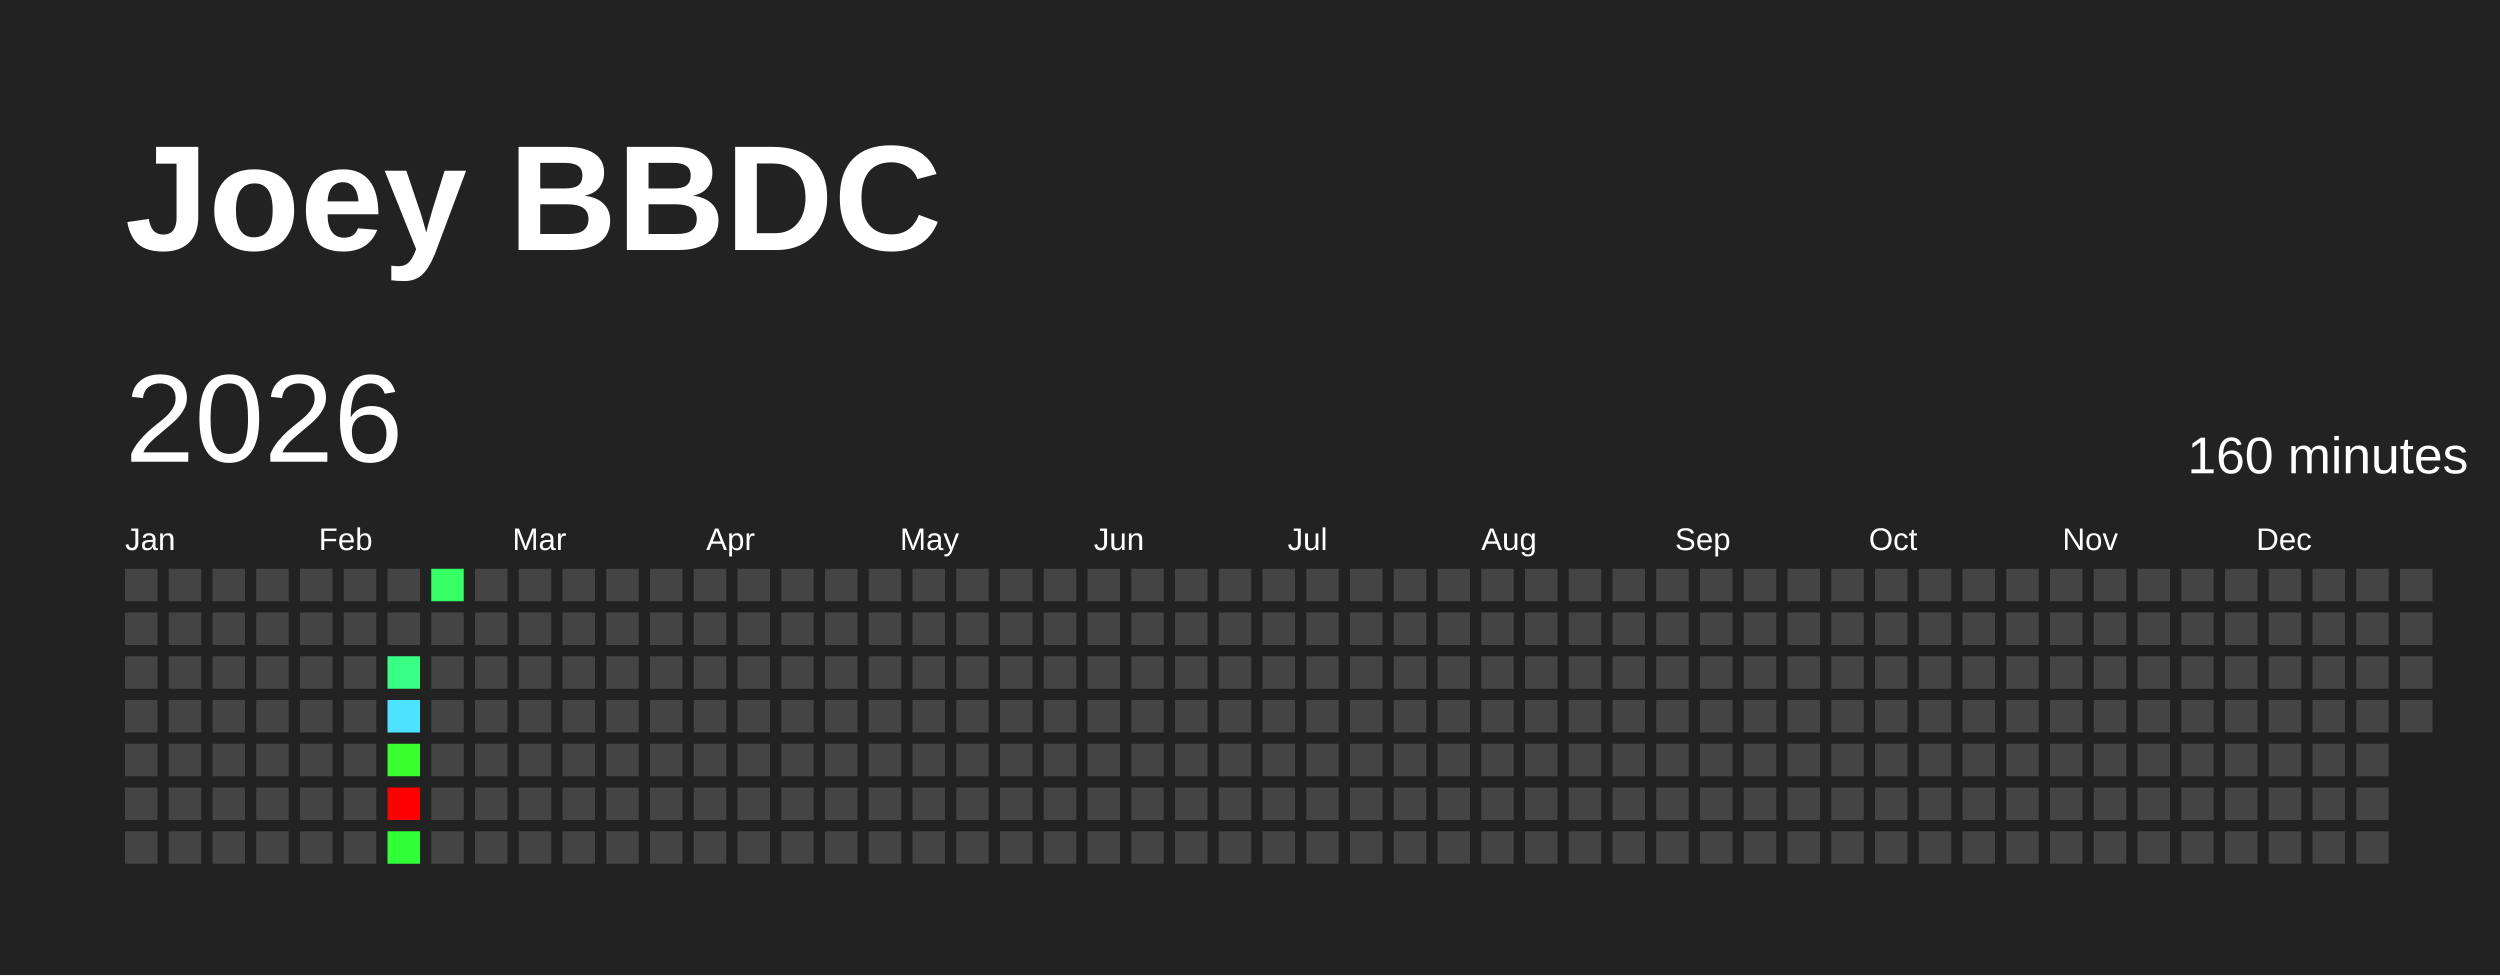
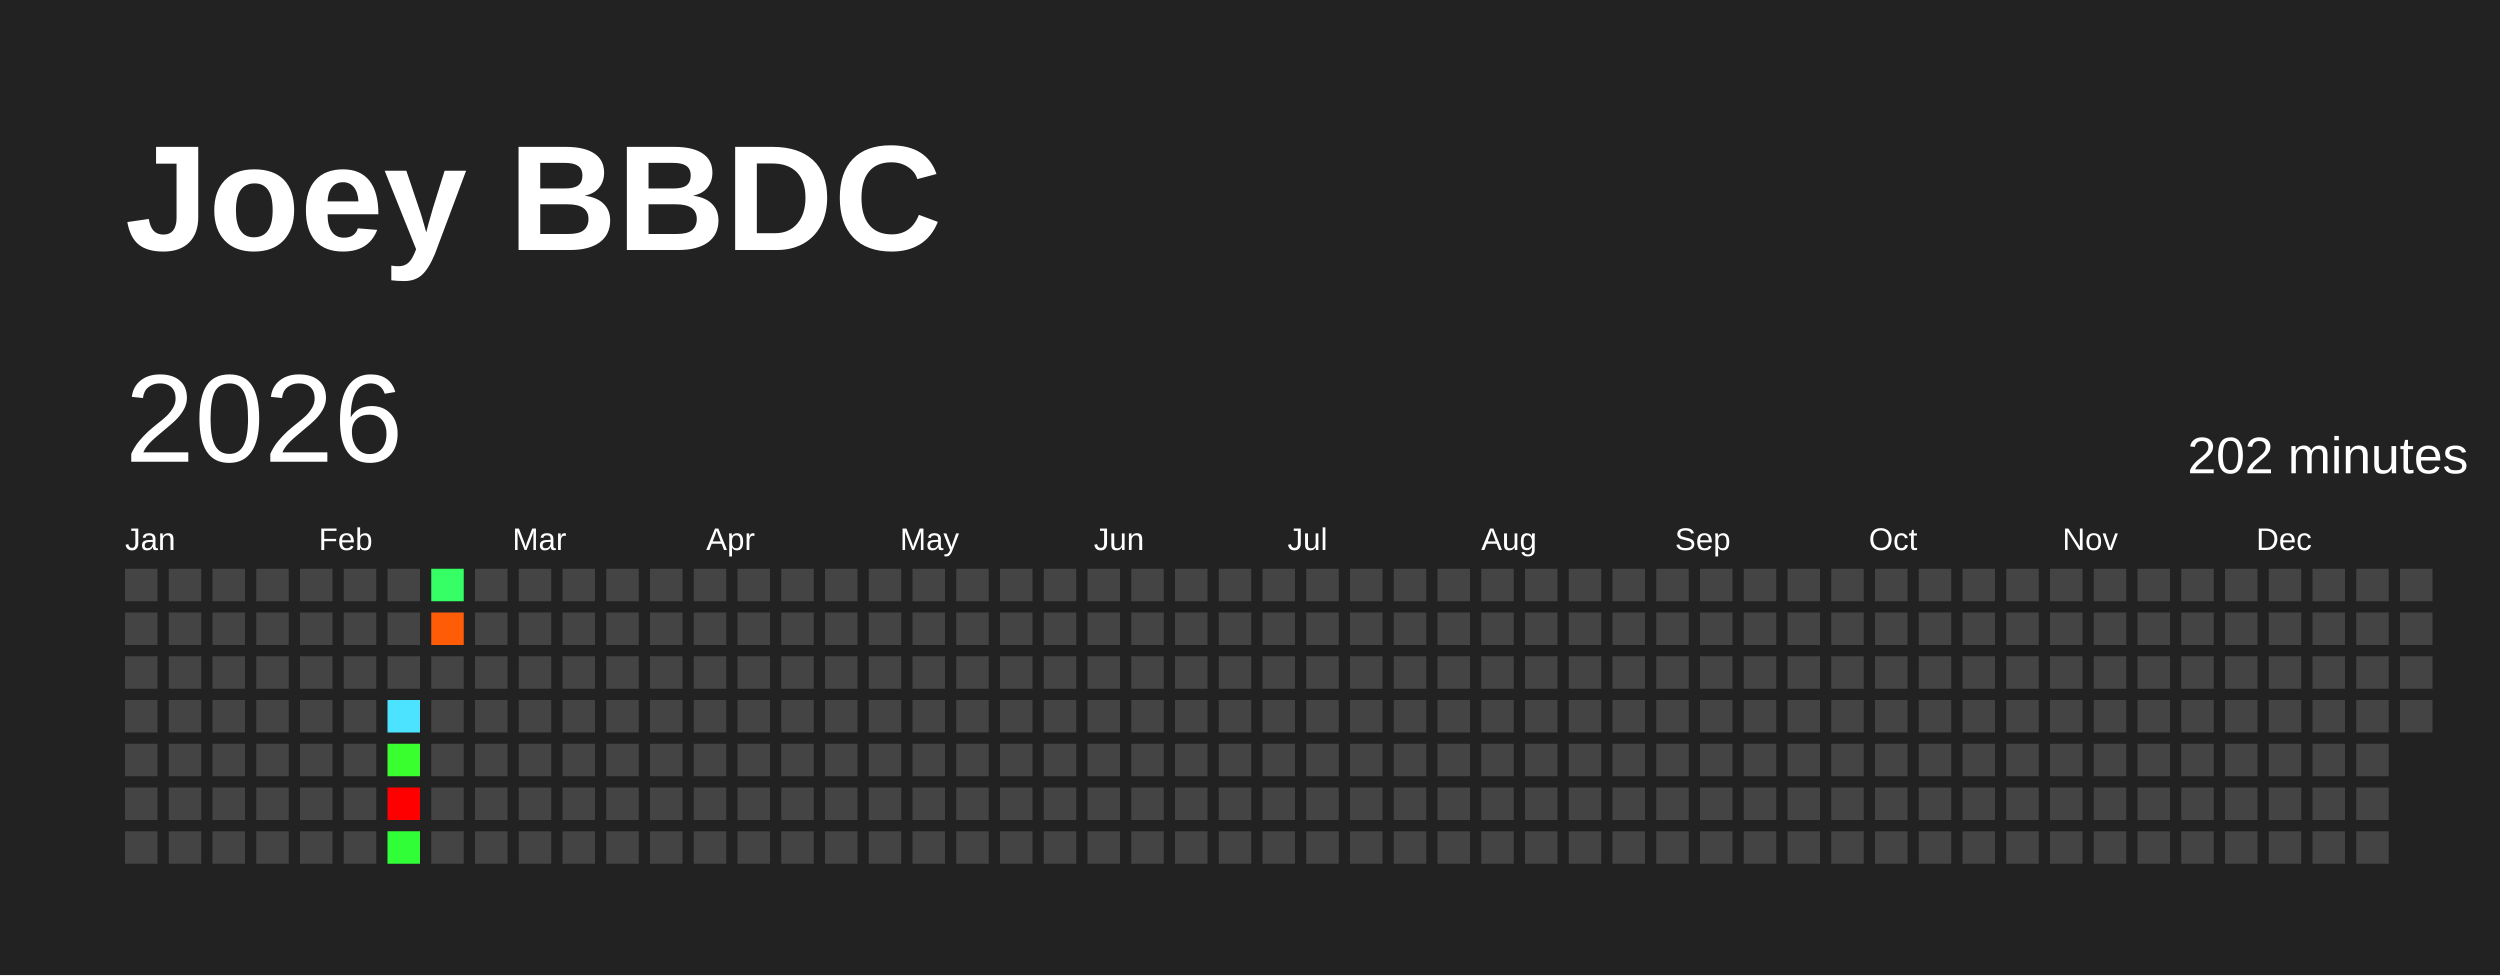
<svg xmlns="http://www.w3.org/2000/svg" baseProfile="full" height="78mm" version="1.1" viewBox="0,0,200,78" width="200mm">
  <defs />
  <rect fill="#222222" height="78" width="200" x="0" y="0" />
  <text fill="#FFFFFF" style="font-size:12px; font-family:Arial; font-weight:bold;" x="10" y="20">Joey BBDC</text>
  <text dominant-baseline="hanging" fill="#FFFFFF" style="font-size:10.0px; font-family:Arial;" x="10" y="30">2026</text>
-   <text dominant-baseline="hanging" fill="#FFFFFF" style="font-size:4.125px; font-family:Arial;" x="175" y="35">160 minutes</text>
+   <text dominant-baseline="hanging" fill="#FFFFFF" style="font-size:4.125px; font-family:Arial;" x="175" y="35">202 minutes</text>
  <text fill="#FFFFFF" style="font-size:2.5px; font-family:Arial" x="10.0" y="44">Jan</text>
  <text fill="#FFFFFF" style="font-size:2.5px; font-family:Arial" x="25.5" y="44">Feb</text>
  <text fill="#FFFFFF" style="font-size:2.5px; font-family:Arial" x="41.0" y="44">Mar</text>
  <text fill="#FFFFFF" style="font-size:2.5px; font-family:Arial" x="56.5" y="44">Apr</text>
  <text fill="#FFFFFF" style="font-size:2.5px; font-family:Arial" x="72.0" y="44">May</text>
  <text fill="#FFFFFF" style="font-size:2.5px; font-family:Arial" x="87.5" y="44">Jun</text>
  <text fill="#FFFFFF" style="font-size:2.5px; font-family:Arial" x="103.0" y="44">Jul</text>
  <text fill="#FFFFFF" style="font-size:2.5px; font-family:Arial" x="118.5" y="44">Aug</text>
  <text fill="#FFFFFF" style="font-size:2.5px; font-family:Arial" x="134.0" y="44">Sep</text>
  <text fill="#FFFFFF" style="font-size:2.5px; font-family:Arial" x="149.5" y="44">Oct</text>
  <text fill="#FFFFFF" style="font-size:2.5px; font-family:Arial" x="165.0" y="44">Nov</text>
  <text fill="#FFFFFF" style="font-size:2.5px; font-family:Arial" x="180.5" y="44">Dec</text>
  <rect fill="#444444" height="2.6" width="2.6" x="10.0" y="45.5" />
  <rect fill="#444444" height="2.6" width="2.6" x="10.0" y="49.0" />
  <rect fill="#444444" height="2.6" width="2.6" x="10.0" y="52.5" />
  <rect fill="#444444" height="2.6" width="2.6" x="10.0" y="56.0" />
  <rect fill="#444444" height="2.6" width="2.6" x="10.0" y="59.5" />
  <rect fill="#444444" height="2.6" width="2.6" x="10.0" y="63.0" />
  <rect fill="#444444" height="2.6" width="2.6" x="10.0" y="66.5" />
  <rect fill="#444444" height="2.6" width="2.6" x="13.5" y="45.5" />
  <rect fill="#444444" height="2.6" width="2.6" x="13.5" y="49.0" />
  <rect fill="#444444" height="2.6" width="2.6" x="13.5" y="52.5" />
  <rect fill="#444444" height="2.6" width="2.6" x="13.5" y="56.0" />
  <rect fill="#444444" height="2.6" width="2.6" x="13.5" y="59.5" />
  <rect fill="#444444" height="2.6" width="2.6" x="13.5" y="63.0" />
  <rect fill="#444444" height="2.6" width="2.6" x="13.5" y="66.5" />
  <rect fill="#444444" height="2.6" width="2.6" x="17.0" y="45.5" />
  <rect fill="#444444" height="2.6" width="2.6" x="17.0" y="49.0" />
  <rect fill="#444444" height="2.6" width="2.6" x="17.0" y="52.5" />
  <rect fill="#444444" height="2.6" width="2.6" x="17.0" y="56.0" />
  <rect fill="#444444" height="2.6" width="2.6" x="17.0" y="59.5" />
  <rect fill="#444444" height="2.6" width="2.6" x="17.0" y="63.0" />
  <rect fill="#444444" height="2.6" width="2.6" x="17.0" y="66.5" />
  <rect fill="#444444" height="2.6" width="2.6" x="20.5" y="45.5" />
  <rect fill="#444444" height="2.6" width="2.6" x="20.5" y="49.0" />
  <rect fill="#444444" height="2.6" width="2.6" x="20.5" y="52.5" />
  <rect fill="#444444" height="2.6" width="2.6" x="20.5" y="56.0" />
  <rect fill="#444444" height="2.6" width="2.6" x="20.5" y="59.5" />
  <rect fill="#444444" height="2.6" width="2.6" x="20.5" y="63.0" />
  <rect fill="#444444" height="2.6" width="2.6" x="20.5" y="66.5" />
  <rect fill="#444444" height="2.6" width="2.6" x="24.0" y="45.5" />
  <rect fill="#444444" height="2.6" width="2.6" x="24.0" y="49.0" />
  <rect fill="#444444" height="2.6" width="2.6" x="24.0" y="52.5" />
  <rect fill="#444444" height="2.6" width="2.6" x="24.0" y="56.0" />
  <rect fill="#444444" height="2.6" width="2.6" x="24.0" y="59.5" />
  <rect fill="#444444" height="2.6" width="2.6" x="24.0" y="63.0" />
  <rect fill="#444444" height="2.6" width="2.6" x="24.0" y="66.5" />
  <rect fill="#444444" height="2.6" width="2.6" x="27.5" y="45.5" />
  <rect fill="#444444" height="2.6" width="2.6" x="27.5" y="49.0" />
  <rect fill="#444444" height="2.6" width="2.6" x="27.5" y="52.5" />
  <rect fill="#444444" height="2.6" width="2.6" x="27.5" y="56.0" />
  <rect fill="#444444" height="2.6" width="2.6" x="27.5" y="59.5" />
  <rect fill="#444444" height="2.6" width="2.6" x="27.5" y="63.0" />
  <rect fill="#444444" height="2.6" width="2.6" x="27.5" y="66.5" />
  <rect fill="#444444" height="2.6" width="2.6" x="31.0" y="45.5" />
  <rect fill="#444444" height="2.6" width="2.6" x="31.0" y="49.0" />
-   <rect fill="#38ff84" height="2.6" width="2.6" x="31.0" y="52.5" />
+   <rect fill="#444444" height="2.6" width="2.6" x="31.0" y="52.5" />
  <rect fill="#4be3ff" height="2.6" width="2.6" x="31.0" y="56.0" />
  <rect fill="#3aff2e" height="2.6" width="2.6" x="31.0" y="59.5" />
  <rect fill="red" height="2.6" width="2.6" x="31.0" y="63.0" />
  <rect fill="#30ff38" height="2.6" width="2.6" x="31.0" y="66.5" />
  <rect fill="#35ff64" height="2.6" width="2.6" x="34.5" y="45.5" />
-   <rect fill="#444444" height="2.6" width="2.6" x="34.5" y="49.0" />
+   <rect fill="#ff5c08" height="2.6" width="2.6" x="34.5" y="49.0" />
  <rect fill="#444444" height="2.6" width="2.6" x="34.5" y="52.5" />
  <rect fill="#444444" height="2.6" width="2.6" x="34.5" y="56.0" />
  <rect fill="#444444" height="2.6" width="2.6" x="34.5" y="59.5" />
  <rect fill="#444444" height="2.6" width="2.6" x="34.5" y="63.0" />
  <rect fill="#444444" height="2.6" width="2.6" x="34.5" y="66.5" />
  <rect fill="#444444" height="2.6" width="2.6" x="38.0" y="45.5" />
  <rect fill="#444444" height="2.6" width="2.6" x="38.0" y="49.0" />
  <rect fill="#444444" height="2.6" width="2.6" x="38.0" y="52.5" />
  <rect fill="#444444" height="2.6" width="2.6" x="38.0" y="56.0" />
  <rect fill="#444444" height="2.6" width="2.6" x="38.0" y="59.5" />
  <rect fill="#444444" height="2.6" width="2.6" x="38.0" y="63.0" />
  <rect fill="#444444" height="2.6" width="2.6" x="38.0" y="66.5" />
  <rect fill="#444444" height="2.6" width="2.6" x="41.5" y="45.5" />
  <rect fill="#444444" height="2.6" width="2.6" x="41.5" y="49.0" />
  <rect fill="#444444" height="2.6" width="2.6" x="41.5" y="52.5" />
  <rect fill="#444444" height="2.6" width="2.6" x="41.5" y="56.0" />
  <rect fill="#444444" height="2.6" width="2.6" x="41.5" y="59.5" />
  <rect fill="#444444" height="2.6" width="2.6" x="41.5" y="63.0" />
  <rect fill="#444444" height="2.6" width="2.6" x="41.5" y="66.5" />
  <rect fill="#444444" height="2.6" width="2.6" x="45.0" y="45.5" />
  <rect fill="#444444" height="2.6" width="2.6" x="45.0" y="49.0" />
  <rect fill="#444444" height="2.6" width="2.6" x="45.0" y="52.5" />
  <rect fill="#444444" height="2.6" width="2.6" x="45.0" y="56.0" />
  <rect fill="#444444" height="2.6" width="2.6" x="45.0" y="59.5" />
  <rect fill="#444444" height="2.6" width="2.6" x="45.0" y="63.0" />
  <rect fill="#444444" height="2.6" width="2.6" x="45.0" y="66.5" />
  <rect fill="#444444" height="2.6" width="2.6" x="48.5" y="45.5" />
  <rect fill="#444444" height="2.6" width="2.6" x="48.5" y="49.0" />
  <rect fill="#444444" height="2.6" width="2.6" x="48.5" y="52.5" />
  <rect fill="#444444" height="2.6" width="2.6" x="48.5" y="56.0" />
  <rect fill="#444444" height="2.6" width="2.6" x="48.5" y="59.5" />
  <rect fill="#444444" height="2.6" width="2.6" x="48.5" y="63.0" />
  <rect fill="#444444" height="2.6" width="2.6" x="48.5" y="66.5" />
  <rect fill="#444444" height="2.6" width="2.6" x="52.0" y="45.5" />
  <rect fill="#444444" height="2.6" width="2.6" x="52.0" y="49.0" />
  <rect fill="#444444" height="2.6" width="2.6" x="52.0" y="52.5" />
  <rect fill="#444444" height="2.6" width="2.6" x="52.0" y="56.0" />
  <rect fill="#444444" height="2.6" width="2.6" x="52.0" y="59.5" />
  <rect fill="#444444" height="2.6" width="2.6" x="52.0" y="63.0" />
  <rect fill="#444444" height="2.6" width="2.6" x="52.0" y="66.5" />
  <rect fill="#444444" height="2.6" width="2.6" x="55.5" y="45.5" />
  <rect fill="#444444" height="2.6" width="2.6" x="55.5" y="49.0" />
  <rect fill="#444444" height="2.6" width="2.6" x="55.5" y="52.5" />
  <rect fill="#444444" height="2.6" width="2.6" x="55.5" y="56.0" />
  <rect fill="#444444" height="2.6" width="2.6" x="55.5" y="59.5" />
  <rect fill="#444444" height="2.6" width="2.6" x="55.5" y="63.0" />
  <rect fill="#444444" height="2.6" width="2.6" x="55.5" y="66.5" />
  <rect fill="#444444" height="2.6" width="2.6" x="59.0" y="45.5" />
  <rect fill="#444444" height="2.6" width="2.6" x="59.0" y="49.0" />
  <rect fill="#444444" height="2.6" width="2.6" x="59.0" y="52.5" />
  <rect fill="#444444" height="2.6" width="2.6" x="59.0" y="56.0" />
  <rect fill="#444444" height="2.6" width="2.6" x="59.0" y="59.5" />
  <rect fill="#444444" height="2.6" width="2.6" x="59.0" y="63.0" />
  <rect fill="#444444" height="2.6" width="2.6" x="59.0" y="66.5" />
  <rect fill="#444444" height="2.6" width="2.6" x="62.5" y="45.5" />
  <rect fill="#444444" height="2.6" width="2.6" x="62.5" y="49.0" />
  <rect fill="#444444" height="2.6" width="2.6" x="62.5" y="52.5" />
  <rect fill="#444444" height="2.6" width="2.6" x="62.5" y="56.0" />
  <rect fill="#444444" height="2.6" width="2.6" x="62.5" y="59.5" />
  <rect fill="#444444" height="2.6" width="2.6" x="62.5" y="63.0" />
  <rect fill="#444444" height="2.6" width="2.6" x="62.5" y="66.5" />
  <rect fill="#444444" height="2.6" width="2.6" x="66.0" y="45.5" />
  <rect fill="#444444" height="2.6" width="2.6" x="66.0" y="49.0" />
  <rect fill="#444444" height="2.6" width="2.6" x="66.0" y="52.5" />
  <rect fill="#444444" height="2.6" width="2.6" x="66.0" y="56.0" />
  <rect fill="#444444" height="2.6" width="2.6" x="66.0" y="59.5" />
  <rect fill="#444444" height="2.6" width="2.6" x="66.0" y="63.0" />
  <rect fill="#444444" height="2.6" width="2.6" x="66.0" y="66.5" />
  <rect fill="#444444" height="2.6" width="2.6" x="69.5" y="45.5" />
  <rect fill="#444444" height="2.6" width="2.6" x="69.5" y="49.0" />
  <rect fill="#444444" height="2.6" width="2.6" x="69.5" y="52.5" />
  <rect fill="#444444" height="2.6" width="2.6" x="69.5" y="56.0" />
  <rect fill="#444444" height="2.6" width="2.6" x="69.5" y="59.5" />
  <rect fill="#444444" height="2.6" width="2.6" x="69.5" y="63.0" />
  <rect fill="#444444" height="2.6" width="2.6" x="69.5" y="66.5" />
  <rect fill="#444444" height="2.6" width="2.6" x="73.0" y="45.5" />
  <rect fill="#444444" height="2.6" width="2.6" x="73.0" y="49.0" />
  <rect fill="#444444" height="2.6" width="2.6" x="73.0" y="52.5" />
  <rect fill="#444444" height="2.6" width="2.6" x="73.0" y="56.0" />
  <rect fill="#444444" height="2.6" width="2.6" x="73.0" y="59.5" />
  <rect fill="#444444" height="2.6" width="2.6" x="73.0" y="63.0" />
  <rect fill="#444444" height="2.6" width="2.6" x="73.0" y="66.5" />
  <rect fill="#444444" height="2.6" width="2.6" x="76.5" y="45.5" />
  <rect fill="#444444" height="2.6" width="2.6" x="76.5" y="49.0" />
  <rect fill="#444444" height="2.6" width="2.6" x="76.5" y="52.5" />
  <rect fill="#444444" height="2.6" width="2.6" x="76.5" y="56.0" />
  <rect fill="#444444" height="2.6" width="2.6" x="76.5" y="59.5" />
  <rect fill="#444444" height="2.6" width="2.6" x="76.5" y="63.0" />
  <rect fill="#444444" height="2.6" width="2.6" x="76.5" y="66.5" />
  <rect fill="#444444" height="2.6" width="2.6" x="80.0" y="45.5" />
  <rect fill="#444444" height="2.6" width="2.6" x="80.0" y="49.0" />
  <rect fill="#444444" height="2.6" width="2.6" x="80.0" y="52.5" />
  <rect fill="#444444" height="2.6" width="2.6" x="80.0" y="56.0" />
  <rect fill="#444444" height="2.6" width="2.6" x="80.0" y="59.5" />
  <rect fill="#444444" height="2.6" width="2.6" x="80.0" y="63.0" />
  <rect fill="#444444" height="2.6" width="2.6" x="80.0" y="66.5" />
  <rect fill="#444444" height="2.6" width="2.6" x="83.5" y="45.5" />
  <rect fill="#444444" height="2.6" width="2.6" x="83.5" y="49.0" />
  <rect fill="#444444" height="2.6" width="2.6" x="83.5" y="52.5" />
  <rect fill="#444444" height="2.6" width="2.6" x="83.5" y="56.0" />
  <rect fill="#444444" height="2.6" width="2.6" x="83.5" y="59.5" />
  <rect fill="#444444" height="2.6" width="2.6" x="83.5" y="63.0" />
  <rect fill="#444444" height="2.6" width="2.6" x="83.5" y="66.5" />
  <rect fill="#444444" height="2.6" width="2.6" x="87.0" y="45.5" />
  <rect fill="#444444" height="2.6" width="2.6" x="87.0" y="49.0" />
  <rect fill="#444444" height="2.6" width="2.6" x="87.0" y="52.5" />
  <rect fill="#444444" height="2.6" width="2.6" x="87.0" y="56.0" />
  <rect fill="#444444" height="2.6" width="2.6" x="87.0" y="59.5" />
  <rect fill="#444444" height="2.6" width="2.6" x="87.0" y="63.0" />
  <rect fill="#444444" height="2.6" width="2.6" x="87.0" y="66.5" />
  <rect fill="#444444" height="2.6" width="2.6" x="90.5" y="45.5" />
  <rect fill="#444444" height="2.6" width="2.6" x="90.5" y="49.0" />
  <rect fill="#444444" height="2.6" width="2.6" x="90.5" y="52.5" />
  <rect fill="#444444" height="2.6" width="2.6" x="90.5" y="56.0" />
  <rect fill="#444444" height="2.6" width="2.6" x="90.5" y="59.5" />
  <rect fill="#444444" height="2.6" width="2.6" x="90.5" y="63.0" />
  <rect fill="#444444" height="2.6" width="2.6" x="90.5" y="66.5" />
  <rect fill="#444444" height="2.6" width="2.6" x="94.0" y="45.5" />
  <rect fill="#444444" height="2.6" width="2.6" x="94.0" y="49.0" />
  <rect fill="#444444" height="2.6" width="2.6" x="94.0" y="52.5" />
  <rect fill="#444444" height="2.6" width="2.6" x="94.0" y="56.0" />
  <rect fill="#444444" height="2.6" width="2.6" x="94.0" y="59.5" />
  <rect fill="#444444" height="2.6" width="2.6" x="94.0" y="63.0" />
  <rect fill="#444444" height="2.6" width="2.6" x="94.0" y="66.5" />
  <rect fill="#444444" height="2.6" width="2.6" x="97.5" y="45.5" />
  <rect fill="#444444" height="2.6" width="2.6" x="97.5" y="49.0" />
  <rect fill="#444444" height="2.6" width="2.6" x="97.5" y="52.5" />
  <rect fill="#444444" height="2.6" width="2.6" x="97.5" y="56.0" />
  <rect fill="#444444" height="2.6" width="2.6" x="97.5" y="59.5" />
  <rect fill="#444444" height="2.6" width="2.6" x="97.5" y="63.0" />
  <rect fill="#444444" height="2.6" width="2.6" x="97.5" y="66.5" />
  <rect fill="#444444" height="2.6" width="2.6" x="101.0" y="45.5" />
  <rect fill="#444444" height="2.6" width="2.6" x="101.0" y="49.0" />
  <rect fill="#444444" height="2.6" width="2.6" x="101.0" y="52.5" />
  <rect fill="#444444" height="2.6" width="2.6" x="101.0" y="56.0" />
  <rect fill="#444444" height="2.6" width="2.6" x="101.0" y="59.5" />
  <rect fill="#444444" height="2.6" width="2.6" x="101.0" y="63.0" />
  <rect fill="#444444" height="2.6" width="2.6" x="101.0" y="66.5" />
  <rect fill="#444444" height="2.6" width="2.6" x="104.5" y="45.5" />
  <rect fill="#444444" height="2.6" width="2.6" x="104.5" y="49.0" />
  <rect fill="#444444" height="2.6" width="2.6" x="104.5" y="52.5" />
  <rect fill="#444444" height="2.6" width="2.6" x="104.5" y="56.0" />
  <rect fill="#444444" height="2.6" width="2.6" x="104.5" y="59.5" />
  <rect fill="#444444" height="2.6" width="2.6" x="104.5" y="63.0" />
  <rect fill="#444444" height="2.6" width="2.6" x="104.5" y="66.5" />
  <rect fill="#444444" height="2.6" width="2.6" x="108.0" y="45.5" />
  <rect fill="#444444" height="2.6" width="2.6" x="108.0" y="49.0" />
  <rect fill="#444444" height="2.6" width="2.6" x="108.0" y="52.5" />
  <rect fill="#444444" height="2.6" width="2.6" x="108.0" y="56.0" />
  <rect fill="#444444" height="2.6" width="2.6" x="108.0" y="59.5" />
  <rect fill="#444444" height="2.6" width="2.6" x="108.0" y="63.0" />
  <rect fill="#444444" height="2.6" width="2.6" x="108.0" y="66.5" />
  <rect fill="#444444" height="2.6" width="2.6" x="111.5" y="45.5" />
  <rect fill="#444444" height="2.6" width="2.6" x="111.5" y="49.0" />
  <rect fill="#444444" height="2.6" width="2.6" x="111.5" y="52.5" />
  <rect fill="#444444" height="2.6" width="2.6" x="111.5" y="56.0" />
  <rect fill="#444444" height="2.6" width="2.6" x="111.5" y="59.5" />
  <rect fill="#444444" height="2.6" width="2.6" x="111.5" y="63.0" />
  <rect fill="#444444" height="2.6" width="2.6" x="111.5" y="66.5" />
  <rect fill="#444444" height="2.6" width="2.6" x="115.0" y="45.5" />
  <rect fill="#444444" height="2.6" width="2.6" x="115.0" y="49.0" />
  <rect fill="#444444" height="2.6" width="2.6" x="115.0" y="52.5" />
  <rect fill="#444444" height="2.6" width="2.6" x="115.0" y="56.0" />
  <rect fill="#444444" height="2.6" width="2.6" x="115.0" y="59.5" />
  <rect fill="#444444" height="2.6" width="2.6" x="115.0" y="63.0" />
  <rect fill="#444444" height="2.6" width="2.6" x="115.0" y="66.5" />
  <rect fill="#444444" height="2.6" width="2.6" x="118.5" y="45.5" />
  <rect fill="#444444" height="2.6" width="2.6" x="118.5" y="49.0" />
  <rect fill="#444444" height="2.6" width="2.6" x="118.5" y="52.5" />
  <rect fill="#444444" height="2.6" width="2.6" x="118.5" y="56.0" />
  <rect fill="#444444" height="2.6" width="2.6" x="118.5" y="59.5" />
  <rect fill="#444444" height="2.6" width="2.6" x="118.5" y="63.0" />
  <rect fill="#444444" height="2.6" width="2.6" x="118.5" y="66.5" />
  <rect fill="#444444" height="2.6" width="2.6" x="122.0" y="45.5" />
  <rect fill="#444444" height="2.6" width="2.6" x="122.0" y="49.0" />
  <rect fill="#444444" height="2.6" width="2.6" x="122.0" y="52.5" />
  <rect fill="#444444" height="2.6" width="2.6" x="122.0" y="56.0" />
  <rect fill="#444444" height="2.6" width="2.6" x="122.0" y="59.5" />
  <rect fill="#444444" height="2.6" width="2.6" x="122.0" y="63.0" />
  <rect fill="#444444" height="2.6" width="2.6" x="122.0" y="66.5" />
  <rect fill="#444444" height="2.6" width="2.6" x="125.5" y="45.5" />
  <rect fill="#444444" height="2.6" width="2.6" x="125.5" y="49.0" />
  <rect fill="#444444" height="2.6" width="2.6" x="125.5" y="52.5" />
  <rect fill="#444444" height="2.6" width="2.6" x="125.5" y="56.0" />
  <rect fill="#444444" height="2.6" width="2.6" x="125.5" y="59.5" />
  <rect fill="#444444" height="2.6" width="2.6" x="125.5" y="63.0" />
  <rect fill="#444444" height="2.6" width="2.6" x="125.5" y="66.5" />
  <rect fill="#444444" height="2.6" width="2.6" x="129.0" y="45.5" />
  <rect fill="#444444" height="2.6" width="2.6" x="129.0" y="49.0" />
  <rect fill="#444444" height="2.6" width="2.6" x="129.0" y="52.5" />
  <rect fill="#444444" height="2.6" width="2.6" x="129.0" y="56.0" />
  <rect fill="#444444" height="2.6" width="2.6" x="129.0" y="59.5" />
  <rect fill="#444444" height="2.6" width="2.6" x="129.0" y="63.0" />
  <rect fill="#444444" height="2.6" width="2.6" x="129.0" y="66.5" />
  <rect fill="#444444" height="2.6" width="2.6" x="132.5" y="45.5" />
  <rect fill="#444444" height="2.6" width="2.6" x="132.5" y="49.0" />
  <rect fill="#444444" height="2.6" width="2.6" x="132.5" y="52.5" />
  <rect fill="#444444" height="2.6" width="2.6" x="132.5" y="56.0" />
  <rect fill="#444444" height="2.6" width="2.6" x="132.5" y="59.5" />
  <rect fill="#444444" height="2.6" width="2.6" x="132.5" y="63.0" />
  <rect fill="#444444" height="2.6" width="2.6" x="132.5" y="66.5" />
  <rect fill="#444444" height="2.6" width="2.6" x="136.0" y="45.5" />
  <rect fill="#444444" height="2.6" width="2.6" x="136.0" y="49.0" />
  <rect fill="#444444" height="2.6" width="2.6" x="136.0" y="52.5" />
  <rect fill="#444444" height="2.6" width="2.6" x="136.0" y="56.0" />
  <rect fill="#444444" height="2.6" width="2.6" x="136.0" y="59.5" />
  <rect fill="#444444" height="2.6" width="2.6" x="136.0" y="63.0" />
  <rect fill="#444444" height="2.6" width="2.6" x="136.0" y="66.5" />
  <rect fill="#444444" height="2.6" width="2.6" x="139.5" y="45.5" />
  <rect fill="#444444" height="2.6" width="2.6" x="139.5" y="49.0" />
  <rect fill="#444444" height="2.6" width="2.6" x="139.5" y="52.5" />
  <rect fill="#444444" height="2.6" width="2.6" x="139.5" y="56.0" />
  <rect fill="#444444" height="2.6" width="2.6" x="139.5" y="59.5" />
  <rect fill="#444444" height="2.6" width="2.6" x="139.5" y="63.0" />
  <rect fill="#444444" height="2.6" width="2.6" x="139.5" y="66.5" />
  <rect fill="#444444" height="2.6" width="2.6" x="143.0" y="45.5" />
  <rect fill="#444444" height="2.6" width="2.6" x="143.0" y="49.0" />
  <rect fill="#444444" height="2.6" width="2.6" x="143.0" y="52.5" />
  <rect fill="#444444" height="2.6" width="2.6" x="143.0" y="56.0" />
  <rect fill="#444444" height="2.6" width="2.6" x="143.0" y="59.5" />
  <rect fill="#444444" height="2.6" width="2.6" x="143.0" y="63.0" />
  <rect fill="#444444" height="2.6" width="2.6" x="143.0" y="66.5" />
  <rect fill="#444444" height="2.6" width="2.6" x="146.5" y="45.5" />
  <rect fill="#444444" height="2.6" width="2.6" x="146.5" y="49.0" />
  <rect fill="#444444" height="2.6" width="2.6" x="146.5" y="52.5" />
  <rect fill="#444444" height="2.6" width="2.6" x="146.5" y="56.0" />
  <rect fill="#444444" height="2.6" width="2.6" x="146.5" y="59.5" />
  <rect fill="#444444" height="2.6" width="2.6" x="146.5" y="63.0" />
  <rect fill="#444444" height="2.6" width="2.6" x="146.5" y="66.5" />
  <rect fill="#444444" height="2.6" width="2.6" x="150.0" y="45.5" />
  <rect fill="#444444" height="2.6" width="2.6" x="150.0" y="49.0" />
  <rect fill="#444444" height="2.6" width="2.6" x="150.0" y="52.5" />
  <rect fill="#444444" height="2.6" width="2.6" x="150.0" y="56.0" />
  <rect fill="#444444" height="2.6" width="2.6" x="150.0" y="59.5" />
  <rect fill="#444444" height="2.6" width="2.6" x="150.0" y="63.0" />
  <rect fill="#444444" height="2.6" width="2.6" x="150.0" y="66.5" />
  <rect fill="#444444" height="2.6" width="2.6" x="153.5" y="45.5" />
  <rect fill="#444444" height="2.6" width="2.6" x="153.5" y="49.0" />
  <rect fill="#444444" height="2.6" width="2.6" x="153.5" y="52.5" />
  <rect fill="#444444" height="2.6" width="2.6" x="153.5" y="56.0" />
  <rect fill="#444444" height="2.6" width="2.6" x="153.5" y="59.5" />
  <rect fill="#444444" height="2.6" width="2.6" x="153.5" y="63.0" />
  <rect fill="#444444" height="2.6" width="2.6" x="153.5" y="66.5" />
  <rect fill="#444444" height="2.6" width="2.6" x="157.0" y="45.5" />
  <rect fill="#444444" height="2.6" width="2.6" x="157.0" y="49.0" />
  <rect fill="#444444" height="2.6" width="2.6" x="157.0" y="52.5" />
  <rect fill="#444444" height="2.6" width="2.6" x="157.0" y="56.0" />
  <rect fill="#444444" height="2.6" width="2.6" x="157.0" y="59.5" />
  <rect fill="#444444" height="2.6" width="2.6" x="157.0" y="63.0" />
  <rect fill="#444444" height="2.6" width="2.6" x="157.0" y="66.5" />
  <rect fill="#444444" height="2.6" width="2.6" x="160.5" y="45.5" />
  <rect fill="#444444" height="2.6" width="2.6" x="160.5" y="49.0" />
  <rect fill="#444444" height="2.6" width="2.6" x="160.5" y="52.5" />
  <rect fill="#444444" height="2.6" width="2.6" x="160.5" y="56.0" />
  <rect fill="#444444" height="2.6" width="2.6" x="160.5" y="59.5" />
  <rect fill="#444444" height="2.6" width="2.6" x="160.5" y="63.0" />
  <rect fill="#444444" height="2.6" width="2.6" x="160.5" y="66.5" />
  <rect fill="#444444" height="2.6" width="2.6" x="164.0" y="45.5" />
  <rect fill="#444444" height="2.6" width="2.6" x="164.0" y="49.0" />
  <rect fill="#444444" height="2.6" width="2.6" x="164.0" y="52.5" />
  <rect fill="#444444" height="2.6" width="2.6" x="164.0" y="56.0" />
  <rect fill="#444444" height="2.6" width="2.6" x="164.0" y="59.5" />
  <rect fill="#444444" height="2.6" width="2.6" x="164.0" y="63.0" />
  <rect fill="#444444" height="2.6" width="2.6" x="164.0" y="66.5" />
  <rect fill="#444444" height="2.6" width="2.6" x="167.5" y="45.5" />
  <rect fill="#444444" height="2.6" width="2.6" x="167.5" y="49.0" />
  <rect fill="#444444" height="2.6" width="2.6" x="167.5" y="52.5" />
  <rect fill="#444444" height="2.6" width="2.6" x="167.5" y="56.0" />
  <rect fill="#444444" height="2.6" width="2.6" x="167.5" y="59.5" />
  <rect fill="#444444" height="2.6" width="2.6" x="167.5" y="63.0" />
  <rect fill="#444444" height="2.6" width="2.6" x="167.5" y="66.5" />
  <rect fill="#444444" height="2.6" width="2.6" x="171.0" y="45.5" />
  <rect fill="#444444" height="2.6" width="2.6" x="171.0" y="49.0" />
  <rect fill="#444444" height="2.6" width="2.6" x="171.0" y="52.5" />
  <rect fill="#444444" height="2.6" width="2.6" x="171.0" y="56.0" />
  <rect fill="#444444" height="2.6" width="2.6" x="171.0" y="59.5" />
  <rect fill="#444444" height="2.6" width="2.6" x="171.0" y="63.0" />
  <rect fill="#444444" height="2.6" width="2.6" x="171.0" y="66.5" />
  <rect fill="#444444" height="2.6" width="2.6" x="174.5" y="45.5" />
  <rect fill="#444444" height="2.6" width="2.6" x="174.5" y="49.0" />
  <rect fill="#444444" height="2.6" width="2.6" x="174.5" y="52.5" />
  <rect fill="#444444" height="2.6" width="2.6" x="174.5" y="56.0" />
  <rect fill="#444444" height="2.6" width="2.6" x="174.5" y="59.5" />
  <rect fill="#444444" height="2.6" width="2.6" x="174.5" y="63.0" />
  <rect fill="#444444" height="2.6" width="2.6" x="174.5" y="66.5" />
  <rect fill="#444444" height="2.6" width="2.6" x="178.0" y="45.5" />
  <rect fill="#444444" height="2.6" width="2.6" x="178.0" y="49.0" />
  <rect fill="#444444" height="2.6" width="2.6" x="178.0" y="52.5" />
  <rect fill="#444444" height="2.6" width="2.6" x="178.0" y="56.0" />
  <rect fill="#444444" height="2.6" width="2.6" x="178.0" y="59.5" />
  <rect fill="#444444" height="2.6" width="2.6" x="178.0" y="63.0" />
  <rect fill="#444444" height="2.6" width="2.6" x="178.0" y="66.5" />
  <rect fill="#444444" height="2.6" width="2.6" x="181.5" y="45.5" />
  <rect fill="#444444" height="2.6" width="2.6" x="181.5" y="49.0" />
  <rect fill="#444444" height="2.6" width="2.6" x="181.5" y="52.5" />
  <rect fill="#444444" height="2.6" width="2.6" x="181.5" y="56.0" />
  <rect fill="#444444" height="2.6" width="2.6" x="181.5" y="59.5" />
  <rect fill="#444444" height="2.6" width="2.6" x="181.5" y="63.0" />
  <rect fill="#444444" height="2.6" width="2.6" x="181.5" y="66.5" />
  <rect fill="#444444" height="2.6" width="2.6" x="185.0" y="45.5" />
  <rect fill="#444444" height="2.6" width="2.6" x="185.0" y="49.0" />
  <rect fill="#444444" height="2.6" width="2.6" x="185.0" y="52.5" />
  <rect fill="#444444" height="2.6" width="2.6" x="185.0" y="56.0" />
  <rect fill="#444444" height="2.6" width="2.6" x="185.0" y="59.5" />
  <rect fill="#444444" height="2.6" width="2.6" x="185.0" y="63.0" />
  <rect fill="#444444" height="2.6" width="2.6" x="185.0" y="66.5" />
  <rect fill="#444444" height="2.6" width="2.6" x="188.5" y="45.5" />
  <rect fill="#444444" height="2.6" width="2.6" x="188.5" y="49.0" />
  <rect fill="#444444" height="2.6" width="2.6" x="188.5" y="52.5" />
  <rect fill="#444444" height="2.6" width="2.6" x="188.5" y="56.0" />
  <rect fill="#444444" height="2.6" width="2.6" x="188.5" y="59.5" />
  <rect fill="#444444" height="2.6" width="2.6" x="188.5" y="63.0" />
  <rect fill="#444444" height="2.6" width="2.6" x="188.5" y="66.5" />
  <rect fill="#444444" height="2.6" width="2.6" x="192.0" y="45.5" />
  <rect fill="#444444" height="2.6" width="2.6" x="192.0" y="49.0" />
  <rect fill="#444444" height="2.6" width="2.6" x="192.0" y="52.5" />
  <rect fill="#444444" height="2.6" width="2.6" x="192.0" y="56.0" />
</svg>
